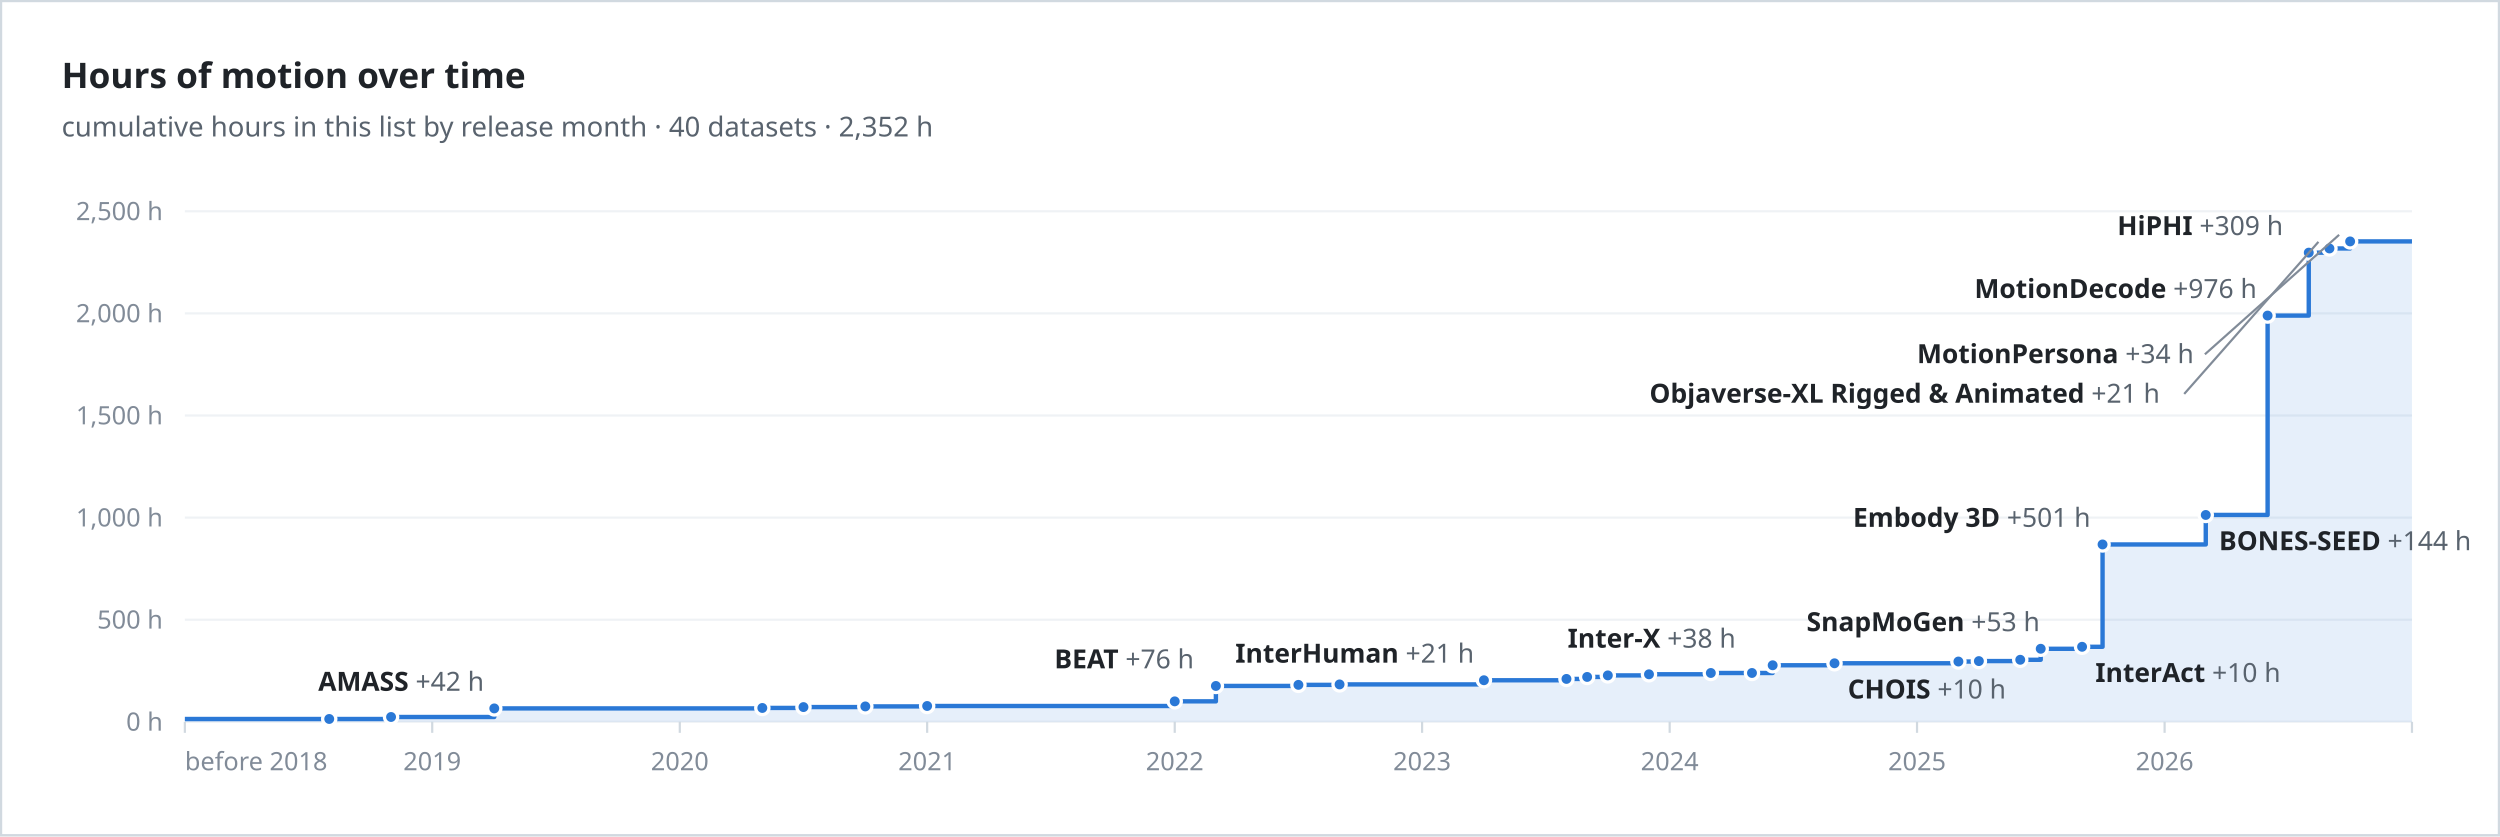
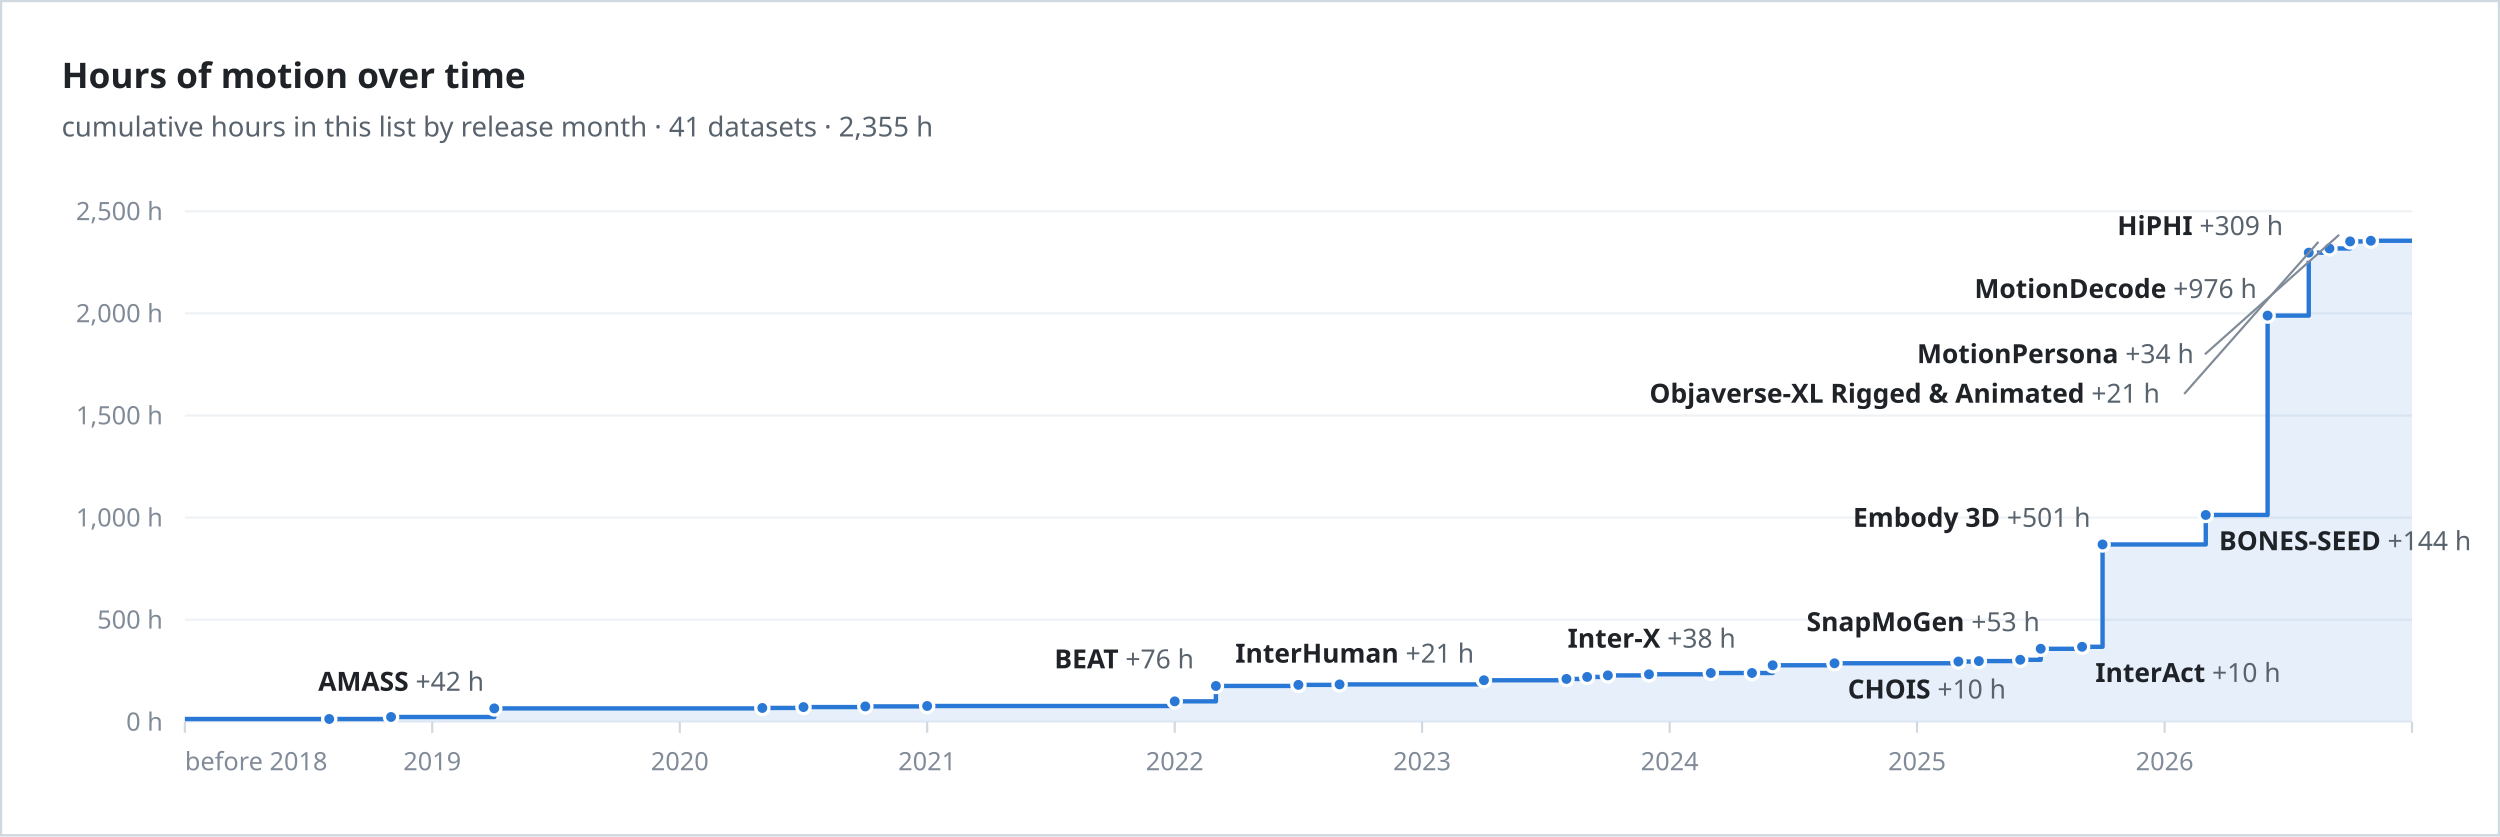
<svg xmlns="http://www.w3.org/2000/svg" width="1136" height="380" viewBox="0 0 1136 380" role="img" aria-label="Hours of motion over time" font-family="-apple-system, BlinkMacSystemFont, 'Segoe UI', 'Noto Sans', Helvetica, Arial, sans-serif">
  <rect x="0.5" y="0.5" width="1135" height="379" fill="#ffffff" stroke="#d1d9e0" />
  <text x="28" y="40" font-size="16" font-weight="600" fill="#1f2328">Hours of motion over time</text>
-   <text x="28" y="62" font-size="12.5" fill="#59636e">cumulative hours in this list by release month · 40 datasets · 2,352 h</text>
+   <text x="28" y="62" font-size="12.5" fill="#59636e">cumulative hours in this list by release month · 41 datasets · 2,355 h</text>
  <line x1="84" y1="328.0" x2="1096" y2="328.0" stroke="#eff2f5" stroke-width="1" />
  <text x="74" y="328.0" dy="0.35em" text-anchor="end" font-size="11.5" fill="#818b98">0 h</text>
  <line x1="84" y1="281.6" x2="1096" y2="281.6" stroke="#eff2f5" stroke-width="1" />
  <text x="74" y="281.6" dy="0.35em" text-anchor="end" font-size="11.5" fill="#818b98">500 h</text>
  <line x1="84" y1="235.2" x2="1096" y2="235.2" stroke="#eff2f5" stroke-width="1" />
  <text x="74" y="235.2" dy="0.35em" text-anchor="end" font-size="11.5" fill="#818b98">1,000 h</text>
  <line x1="84" y1="188.8" x2="1096" y2="188.8" stroke="#eff2f5" stroke-width="1" />
  <text x="74" y="188.8" dy="0.35em" text-anchor="end" font-size="11.5" fill="#818b98">1,500 h</text>
  <line x1="84" y1="142.4" x2="1096" y2="142.4" stroke="#eff2f5" stroke-width="1" />
  <text x="74" y="142.4" dy="0.35em" text-anchor="end" font-size="11.5" fill="#818b98">2,000 h</text>
  <line x1="84" y1="96.0" x2="1096" y2="96.0" stroke="#eff2f5" stroke-width="1" />
  <text x="74" y="96.0" dy="0.35em" text-anchor="end" font-size="11.5" fill="#818b98">2,500 h</text>
  <line x1="84.0" y1="328" x2="84.0" y2="333" stroke="#d1d9e0" />
  <text x="84.0" y="350" text-anchor="start" font-size="11.5" fill="#818b98">before 2018</text>
  <line x1="196.4" y1="328" x2="196.4" y2="333" stroke="#d1d9e0" />
  <text x="196.4" y="350" text-anchor="middle" font-size="11.5" fill="#818b98">2019</text>
  <line x1="308.9" y1="328" x2="308.9" y2="333" stroke="#d1d9e0" />
  <text x="308.9" y="350" text-anchor="middle" font-size="11.5" fill="#818b98">2020</text>
  <line x1="421.3" y1="328" x2="421.3" y2="333" stroke="#d1d9e0" />
  <text x="421.3" y="350" text-anchor="middle" font-size="11.5" fill="#818b98">2021</text>
  <line x1="533.8" y1="328" x2="533.8" y2="333" stroke="#d1d9e0" />
  <text x="533.8" y="350" text-anchor="middle" font-size="11.5" fill="#818b98">2022</text>
  <line x1="646.2" y1="328" x2="646.2" y2="333" stroke="#d1d9e0" />
  <text x="646.2" y="350" text-anchor="middle" font-size="11.5" fill="#818b98">2023</text>
  <line x1="758.7" y1="328" x2="758.7" y2="333" stroke="#d1d9e0" />
  <text x="758.7" y="350" text-anchor="middle" font-size="11.5" fill="#818b98">2024</text>
  <line x1="871.1" y1="328" x2="871.1" y2="333" stroke="#d1d9e0" />
  <text x="871.1" y="350" text-anchor="middle" font-size="11.5" fill="#818b98">2025</text>
  <line x1="983.6" y1="328" x2="983.6" y2="333" stroke="#d1d9e0" />
  <text x="983.6" y="350" text-anchor="middle" font-size="11.5" fill="#818b98">2026</text>
  <line x1="1096.0" y1="328" x2="1096.0" y2="333" stroke="#d1d9e0" />
-   <path d="M84,328 L84,326.7 L84.0,326.7 L149.6,326.7 L149.6,326.7 L177.7,326.7 L177.7,325.8 L224.6,325.8 L224.6,321.9 L346.4,321.9 L346.4,321.7 L365.1,321.7 L365.1,321.3 L393.2,321.3 L393.2,321.0 L421.3,321.0 L421.3,320.8 L533.8,320.8 L533.8,318.7 L552.5,318.7 L552.5,311.7 L590.0,311.7 L590.0,311.2 L608.7,311.2 L608.7,311.0 L674.3,311.0 L674.3,309.1 L711.8,309.1 L711.8,308.5 L721.2,308.5 L721.2,307.6 L730.6,307.6 L730.6,306.9 L749.3,306.9 L749.3,306.4 L777.4,306.4 L777.4,305.8 L796.1,305.8 L796.1,305.8 L805.5,305.8 L805.5,302.3 L833.6,302.3 L833.6,301.4 L889.9,301.4 L889.9,300.6 L899.2,300.6 L899.2,300.4 L918.0,300.4 L918.0,299.8 L927.3,299.8 L927.3,294.8 L946.1,294.8 L946.1,293.9 L955.4,293.9 L955.4,247.4 L1002.3,247.4 L1002.3,234.0 L1030.4,234.0 L1030.4,143.4 L1049.1,143.4 L1049.1,114.8 L1058.5,114.8 L1058.5,112.9 L1067.9,112.9 L1067.9,109.7 L1096.0,109.7 L1096.0,328 Z" fill="#2a78d6" fill-opacity="0.12" />
-   <path d="M84.0,326.7 L149.6,326.7 L149.6,326.7 L177.7,326.7 L177.7,325.8 L224.6,325.8 L224.6,321.9 L346.4,321.9 L346.4,321.7 L365.1,321.7 L365.1,321.3 L393.2,321.3 L393.2,321.0 L421.3,321.0 L421.3,320.8 L533.8,320.8 L533.8,318.7 L552.5,318.7 L552.5,311.7 L590.0,311.7 L590.0,311.2 L608.7,311.2 L608.7,311.0 L674.3,311.0 L674.3,309.1 L711.8,309.1 L711.8,308.5 L721.2,308.5 L721.2,307.6 L730.6,307.6 L730.6,306.9 L749.3,306.9 L749.3,306.4 L777.4,306.4 L777.4,305.8 L796.1,305.8 L796.1,305.8 L805.5,305.8 L805.5,302.3 L833.6,302.3 L833.6,301.4 L889.9,301.4 L889.9,300.6 L899.2,300.6 L899.2,300.4 L918.0,300.4 L918.0,299.8 L927.3,299.8 L927.3,294.8 L946.1,294.8 L946.1,293.9 L955.4,293.9 L955.4,247.4 L1002.3,247.4 L1002.3,234.0 L1030.4,234.0 L1030.4,143.4 L1049.1,143.4 L1049.1,114.8 L1058.5,114.8 L1058.5,112.9 L1067.9,112.9 L1067.9,109.7 L1096.0,109.7" fill="none" stroke="#2a78d6" stroke-width="2" stroke-linejoin="round" />
+   <path d="M84,328 L84,326.7 L84.0,326.7 L149.6,326.7 L149.6,326.7 L177.7,326.7 L177.7,325.8 L224.6,325.8 L224.6,321.9 L346.4,321.9 L346.4,321.7 L365.1,321.7 L365.1,321.3 L393.2,321.3 L393.2,321.0 L421.3,321.0 L421.3,320.8 L533.8,320.8 L533.8,318.7 L552.5,318.7 L552.5,311.7 L590.0,311.7 L590.0,311.2 L608.7,311.2 L608.7,311.0 L674.3,311.0 L674.3,309.1 L711.8,309.1 L711.8,308.5 L721.2,308.5 L721.2,307.6 L730.6,307.6 L730.6,306.9 L749.3,306.9 L749.3,306.4 L777.4,306.4 L777.4,305.8 L796.1,305.8 L796.1,305.8 L805.5,305.8 L805.5,302.3 L833.6,302.3 L833.6,301.4 L889.9,301.4 L889.9,300.6 L899.2,300.6 L899.2,300.4 L918.0,300.4 L918.0,299.8 L927.3,299.8 L927.3,294.8 L946.1,294.8 L946.1,293.9 L955.4,293.9 L955.4,247.4 L1002.3,247.4 L1002.3,234.0 L1030.4,234.0 L1030.4,143.4 L1049.1,143.4 L1049.1,114.8 L1058.5,114.8 L1058.5,112.9 L1067.9,112.9 L1067.9,109.7 L1077.3,109.7 L1077.3,109.4 L1096.0,109.4 L1096.0,328 Z" fill="#2a78d6" fill-opacity="0.12" />
+   <path d="M84.0,326.7 L149.6,326.7 L149.6,326.7 L177.7,326.7 L177.7,325.8 L224.6,325.8 L224.6,321.9 L346.4,321.9 L346.4,321.7 L365.1,321.7 L365.1,321.3 L393.2,321.3 L393.2,321.0 L421.3,321.0 L421.3,320.8 L533.8,320.8 L533.8,318.7 L552.5,318.7 L552.5,311.7 L590.0,311.7 L590.0,311.2 L608.7,311.2 L608.7,311.0 L674.3,311.0 L674.3,309.1 L711.8,309.1 L711.8,308.5 L721.2,308.5 L721.2,307.6 L730.6,307.6 L730.6,306.9 L749.3,306.9 L749.3,306.4 L777.4,306.4 L777.4,305.8 L796.1,305.8 L796.1,305.8 L805.5,305.8 L805.5,302.3 L833.6,302.3 L833.6,301.4 L889.9,301.4 L889.9,300.6 L899.2,300.6 L899.2,300.4 L918.0,300.4 L918.0,299.8 L927.3,299.8 L927.3,294.8 L946.1,294.8 L946.1,293.9 L955.4,293.9 L955.4,247.4 L1002.3,247.4 L1002.3,234.0 L1030.4,234.0 L1030.4,143.4 L1049.1,143.4 L1049.1,114.8 L1058.5,114.8 L1058.5,112.9 L1067.9,112.9 L1067.9,109.7 L1077.3,109.7 L1077.3,109.4 L1096.0,109.4" fill="none" stroke="#2a78d6" stroke-width="2" stroke-linejoin="round" />
  <circle cx="149.6" cy="326.7" r="3" fill="#2a78d6" stroke="#ffffff" stroke-width="1.5" />
  <circle cx="177.7" cy="325.8" r="3" fill="#2a78d6" stroke="#ffffff" stroke-width="1.5" />
  <circle cx="224.6" cy="321.9" r="3" fill="#2a78d6" stroke="#ffffff" stroke-width="1.5" />
  <circle cx="346.4" cy="321.7" r="3" fill="#2a78d6" stroke="#ffffff" stroke-width="1.5" />
  <circle cx="365.1" cy="321.3" r="3" fill="#2a78d6" stroke="#ffffff" stroke-width="1.5" />
  <circle cx="393.2" cy="321.0" r="3" fill="#2a78d6" stroke="#ffffff" stroke-width="1.5" />
  <circle cx="421.3" cy="320.8" r="3" fill="#2a78d6" stroke="#ffffff" stroke-width="1.5" />
  <circle cx="533.8" cy="318.7" r="3" fill="#2a78d6" stroke="#ffffff" stroke-width="1.5" />
  <circle cx="552.5" cy="311.7" r="3" fill="#2a78d6" stroke="#ffffff" stroke-width="1.5" />
  <circle cx="590.0" cy="311.2" r="3" fill="#2a78d6" stroke="#ffffff" stroke-width="1.5" />
  <circle cx="608.7" cy="311.0" r="3" fill="#2a78d6" stroke="#ffffff" stroke-width="1.5" />
  <circle cx="674.3" cy="309.1" r="3" fill="#2a78d6" stroke="#ffffff" stroke-width="1.5" />
  <circle cx="711.8" cy="308.5" r="3" fill="#2a78d6" stroke="#ffffff" stroke-width="1.5" />
  <circle cx="721.2" cy="307.6" r="3" fill="#2a78d6" stroke="#ffffff" stroke-width="1.5" />
  <circle cx="730.6" cy="306.9" r="3" fill="#2a78d6" stroke="#ffffff" stroke-width="1.5" />
  <circle cx="749.3" cy="306.4" r="3" fill="#2a78d6" stroke="#ffffff" stroke-width="1.5" />
  <circle cx="777.4" cy="305.8" r="3" fill="#2a78d6" stroke="#ffffff" stroke-width="1.5" />
  <circle cx="796.1" cy="305.8" r="3" fill="#2a78d6" stroke="#ffffff" stroke-width="1.5" />
  <circle cx="805.5" cy="302.3" r="3" fill="#2a78d6" stroke="#ffffff" stroke-width="1.5" />
  <circle cx="833.6" cy="301.4" r="3" fill="#2a78d6" stroke="#ffffff" stroke-width="1.5" />
  <circle cx="889.9" cy="300.6" r="3" fill="#2a78d6" stroke="#ffffff" stroke-width="1.5" />
  <circle cx="899.2" cy="300.4" r="3" fill="#2a78d6" stroke="#ffffff" stroke-width="1.5" />
  <circle cx="918.0" cy="299.8" r="3" fill="#2a78d6" stroke="#ffffff" stroke-width="1.5" />
  <circle cx="927.3" cy="294.8" r="3" fill="#2a78d6" stroke="#ffffff" stroke-width="1.5" />
  <circle cx="946.1" cy="293.9" r="3" fill="#2a78d6" stroke="#ffffff" stroke-width="1.5" />
  <circle cx="955.4" cy="247.4" r="3" fill="#2a78d6" stroke="#ffffff" stroke-width="1.5" />
  <circle cx="1002.3" cy="234.0" r="3" fill="#2a78d6" stroke="#ffffff" stroke-width="1.5" />
  <circle cx="1030.4" cy="143.4" r="3" fill="#2a78d6" stroke="#ffffff" stroke-width="1.5" />
  <circle cx="1049.1" cy="114.8" r="3" fill="#2a78d6" stroke="#ffffff" stroke-width="1.5" />
  <circle cx="1058.5" cy="112.9" r="3" fill="#2a78d6" stroke="#ffffff" stroke-width="1.5" />
  <circle cx="1067.9" cy="109.7" r="3" fill="#2a78d6" stroke="#ffffff" stroke-width="1.5" />
+   <circle cx="1077.3" cy="109.4" r="3" fill="#2a78d6" stroke="#ffffff" stroke-width="1.5" />
  <text x="897.2" y="135.4" font-size="12" fill="#1f2328">
    <tspan font-weight="600">MotionDecode</tspan>
    <tspan fill="#59636e">+976 h</tspan>
  </text>
  <text x="842.0" y="239.4" font-size="12" fill="#1f2328">
    <tspan font-weight="600">Embody 3D</tspan>
    <tspan fill="#59636e">+501 h</tspan>
  </text>
  <text x="962.1" y="106.8" font-size="12" fill="#1f2328">
    <tspan font-weight="600">HiPHI</tspan>
    <tspan fill="#59636e">+309 h</tspan>
  </text>
  <text x="1008.3" y="250.0" font-size="12" fill="#1f2328">
    <tspan font-weight="600">BONES-SEED</tspan>
    <tspan fill="#59636e">+144 h</tspan>
  </text>
  <text x="479.1" y="303.7" font-size="12" fill="#1f2328">
    <tspan font-weight="600">BEAT</tspan>
    <tspan fill="#59636e">+76 h</tspan>
  </text>
  <text x="820.9" y="286.8" font-size="12" fill="#1f2328">
    <tspan font-weight="600">SnapMoGen</tspan>
    <tspan fill="#59636e">+53 h</tspan>
  </text>
  <text x="144.6" y="313.9" font-size="12" fill="#1f2328">
    <tspan font-weight="600">AMASS</tspan>
    <tspan fill="#59636e">+42 h</tspan>
  </text>
  <text x="712.3" y="294.3" font-size="12" fill="#1f2328">
    <tspan font-weight="600">Inter-X</tspan>
    <tspan fill="#59636e">+38 h</tspan>
  </text>
  <path d="M1001.9,161.0 L1062.9,106.7" stroke="#818b98" stroke-width="1" fill="none" />
  <text x="871.1" y="165.0" font-size="12" fill="#1f2328">
    <tspan font-weight="600">MotionPersona</tspan>
    <tspan fill="#59636e">+34 h</tspan>
  </text>
  <path d="M992.5,179.0 L1053.5,109.9" stroke="#818b98" stroke-width="1" fill="none" />
  <text x="749.5" y="183.0" font-size="12" fill="#1f2328">
    <tspan font-weight="600">Objaverse-XL Rigged &amp; Animated</tspan>
    <tspan fill="#59636e">+21 h</tspan>
  </text>
  <text x="561.3" y="301.1" font-size="12" fill="#1f2328">
    <tspan font-weight="600">InterHuman</tspan>
    <tspan fill="#59636e">+21 h</tspan>
  </text>
  <text x="839.6" y="317.4" font-size="12" fill="#1f2328">
    <tspan font-weight="600">CHOIS</tspan>
    <tspan fill="#59636e">+10 h</tspan>
  </text>
  <text x="952.1" y="309.9" font-size="12" fill="#1f2328">
    <tspan font-weight="600">InterAct</tspan>
    <tspan fill="#59636e">+10 h</tspan>
  </text>
</svg>
